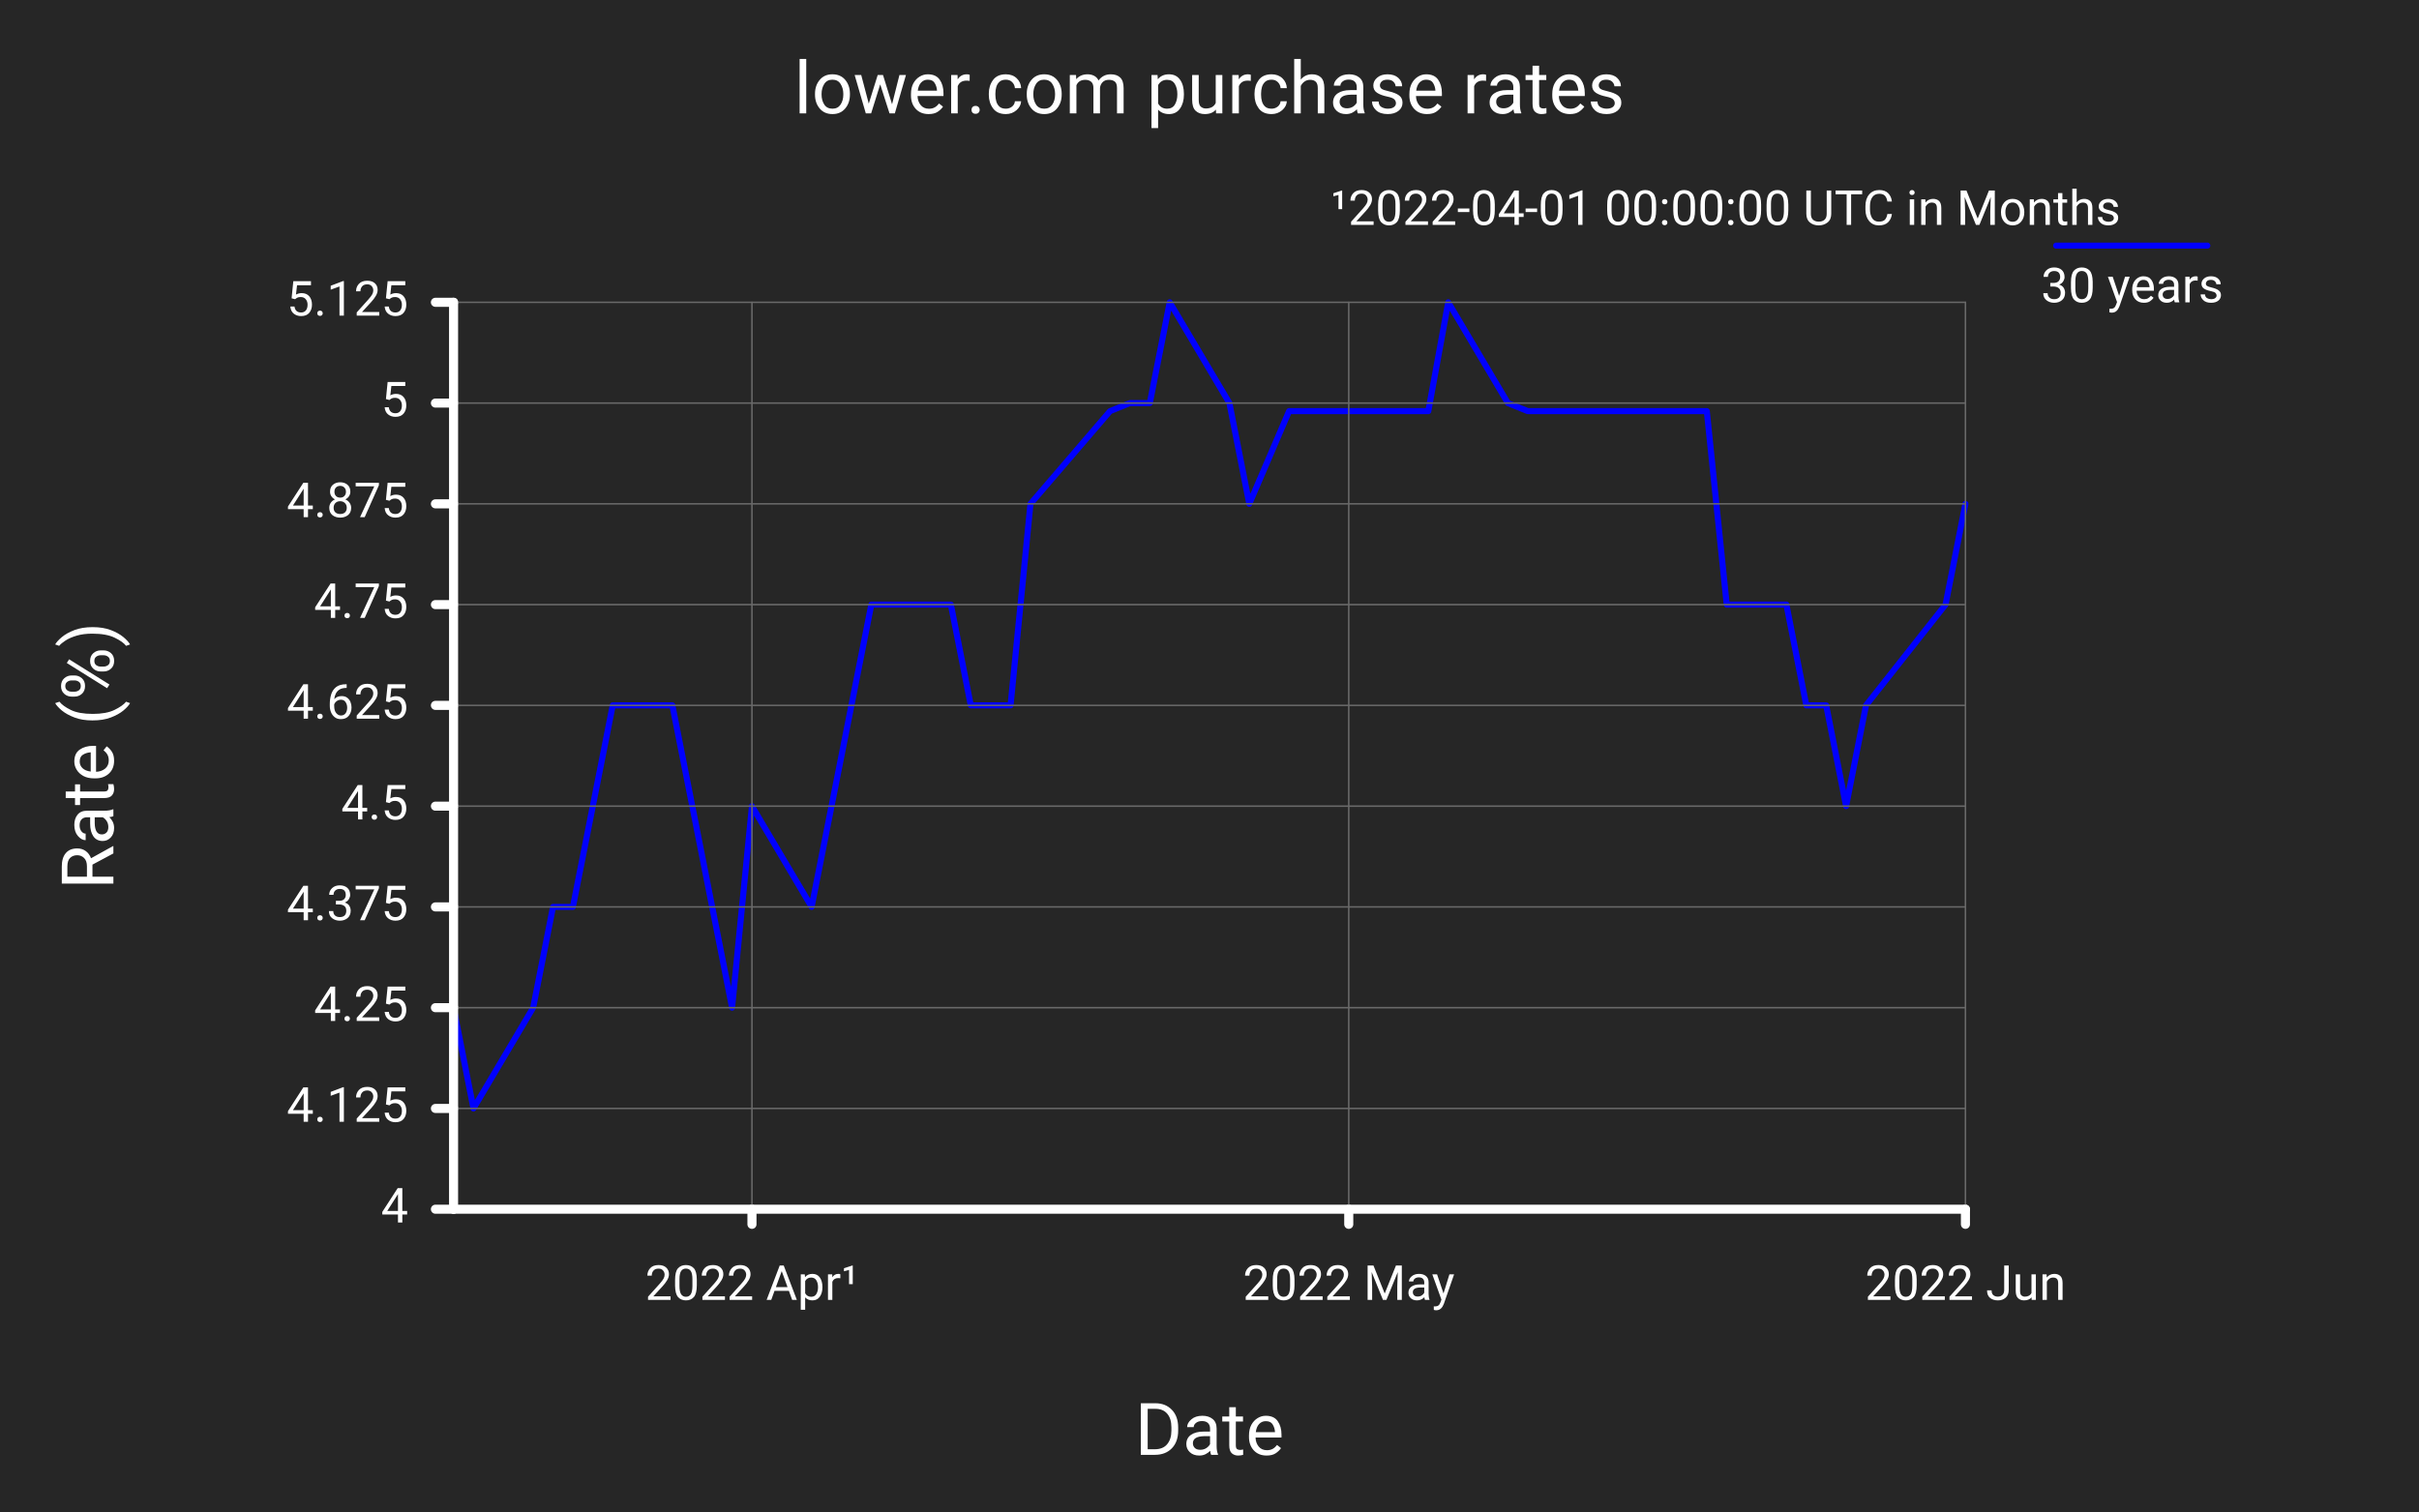
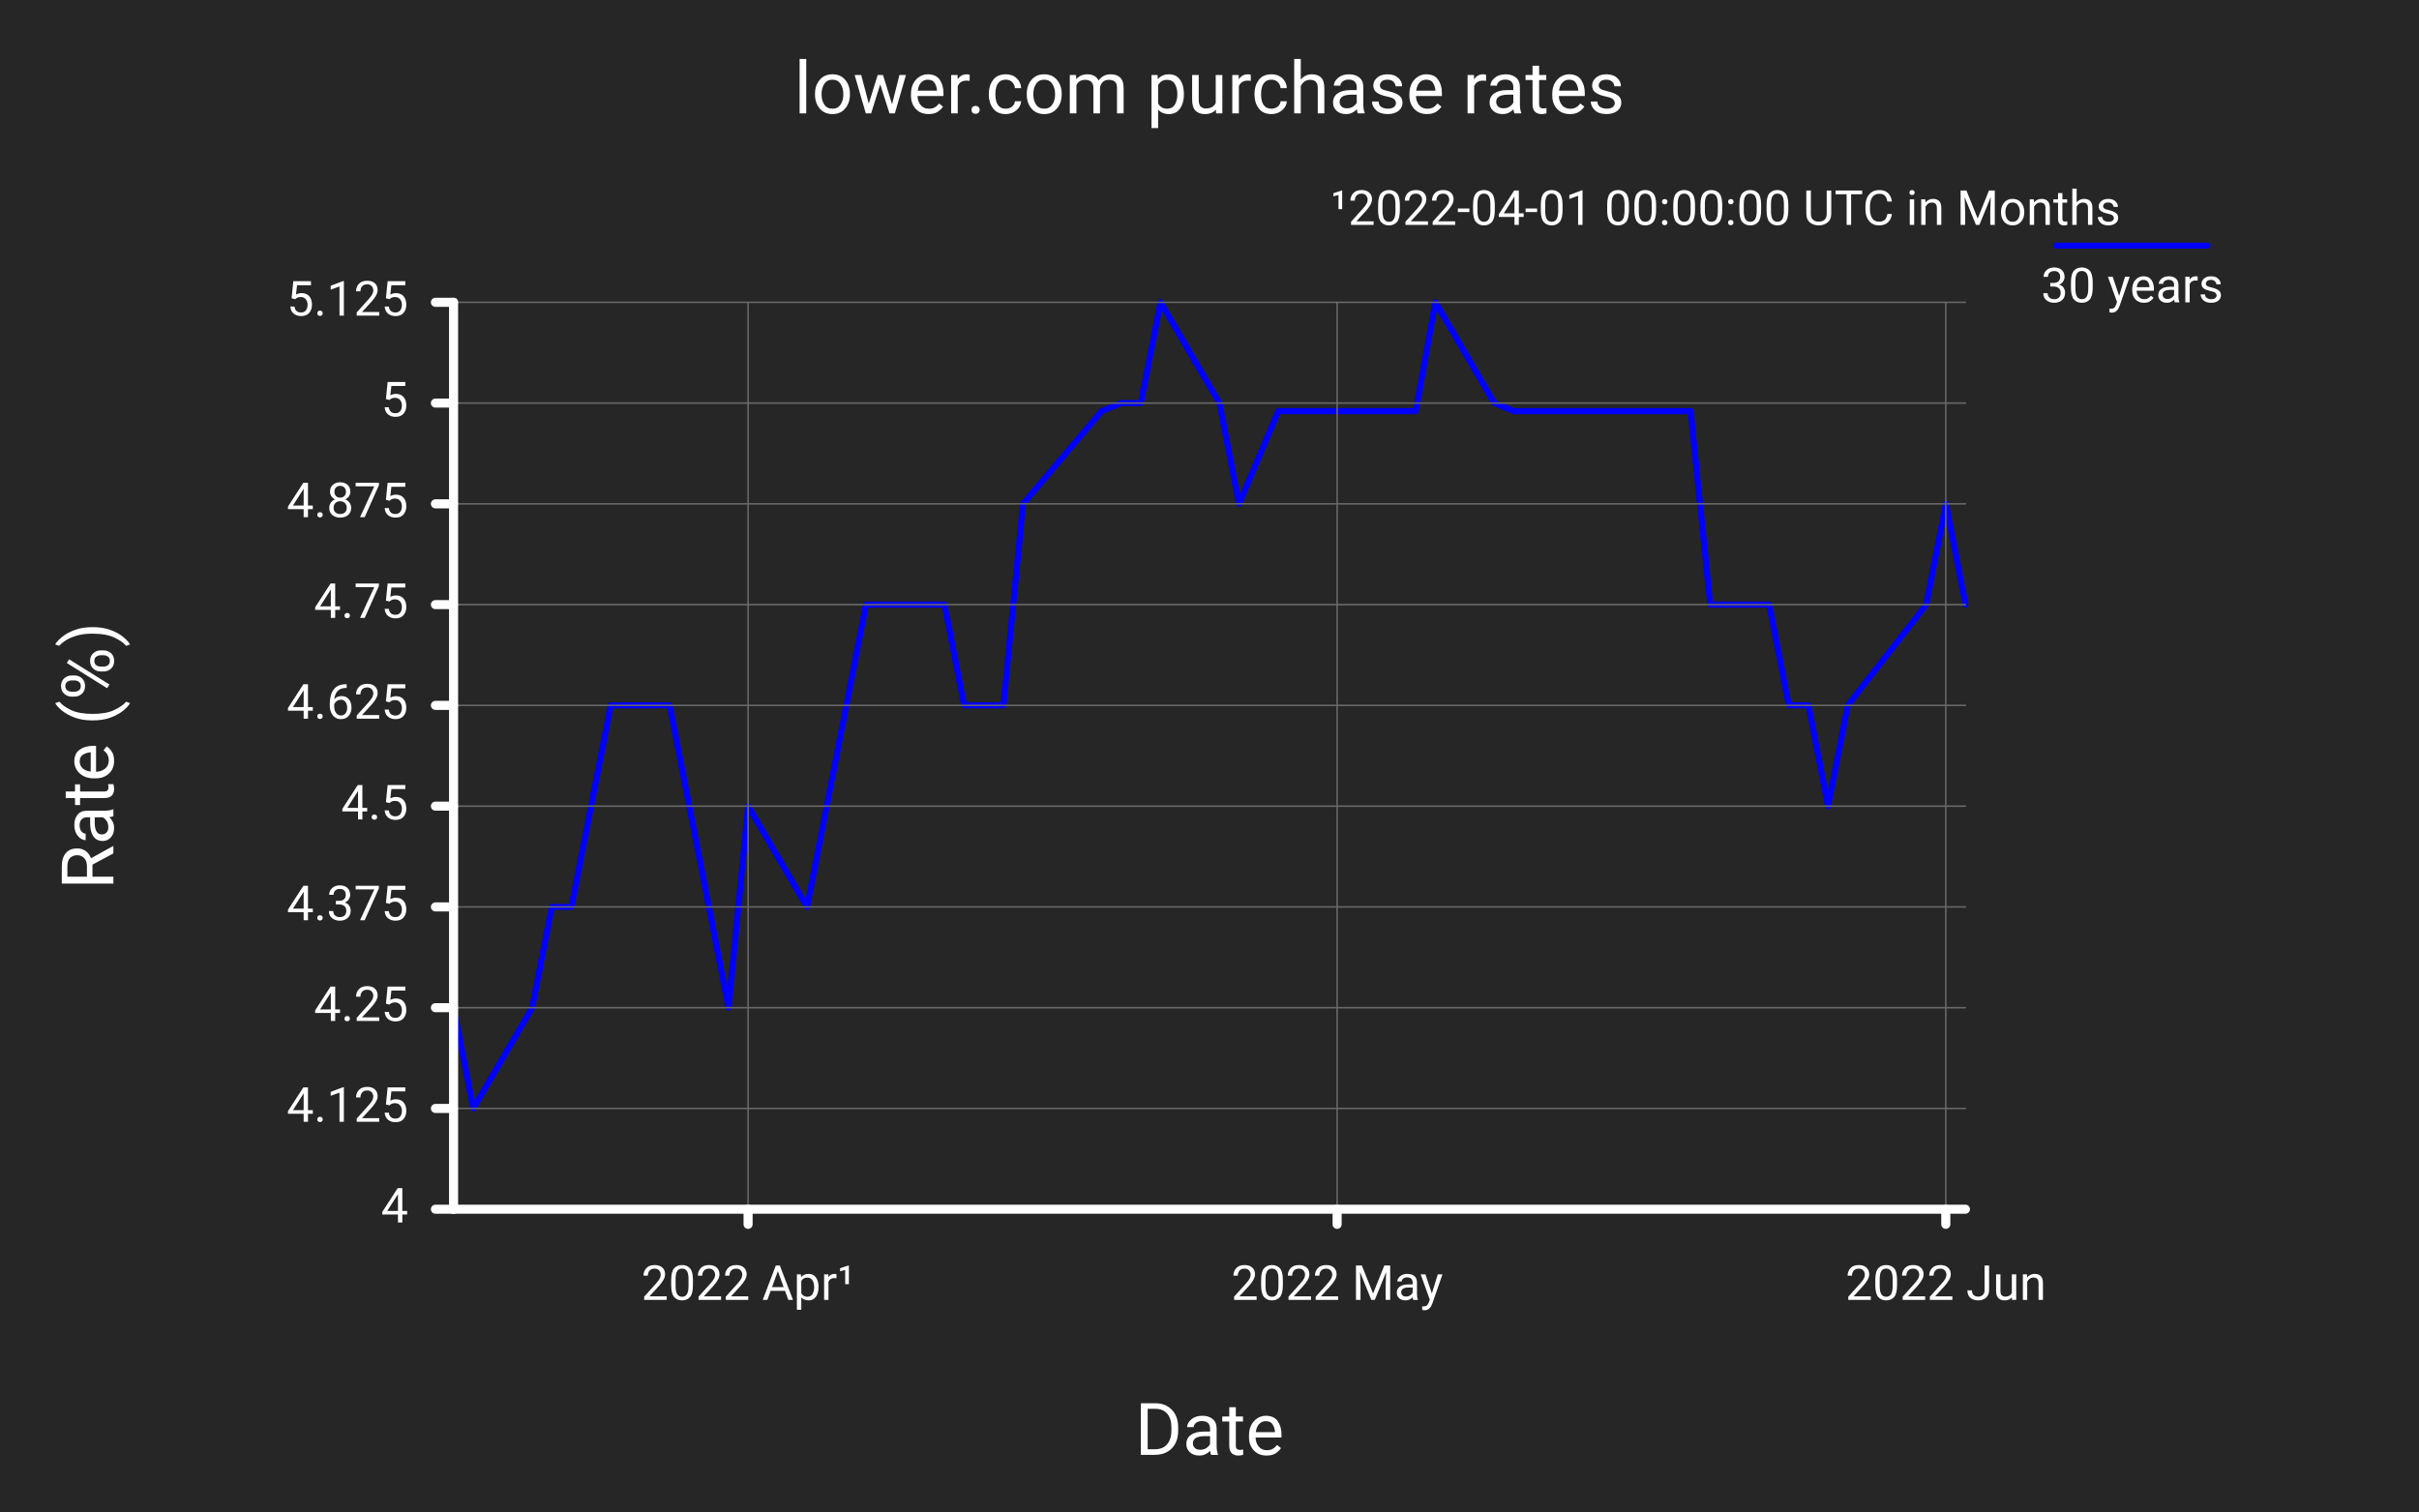
<svg xmlns="http://www.w3.org/2000/svg" class="poloto" width="800" height="500" viewBox="0 0 800 500">
  <style>.poloto{stroke-linecap:round;stroke-linejoin:round;font-family:Roboto,sans-serif;font-size:16px;}.poloto_background{fill:#262626;}.poloto_scatter{stroke-width:7}.poloto_tick_line{stroke:dimgray;stroke-width:0.5}.poloto_line{stroke-width:2}.poloto_text{fill: white;}.poloto_axis_lines{stroke: white;stroke-width:3;fill:none;stroke-dasharray:none}.poloto_title{font-size:24px;dominant-baseline:start;text-anchor:middle;}.poloto_xname{font-size:24px;dominant-baseline:start;text-anchor:middle;}.poloto_yname{font-size:24px;dominant-baseline:start;text-anchor:middle;}.poloto0stroke{stroke:blue;}.poloto1stroke{stroke:red;}.poloto2stroke{stroke:green;}.poloto3stroke{stroke:gold;}.poloto4stroke{stroke:aqua;}.poloto5stroke{stroke:lime;}.poloto6stroke{stroke:orange;}.poloto7stroke{stroke:chocolate;}.poloto0fill{fill:blue;}.poloto1fill{fill:red;}.poloto2fill{fill:green;}.poloto3fill{fill:gold;}.poloto4fill{fill:aqua;}.poloto5fill{fill:lime;}.poloto6fill{fill:orange;}.poloto7fill{fill:chocolate;}</style>
  <circle r="1e5" class="poloto_background" />
  <text class="poloto_text poloto_legend_text" x="675" y="100">30 years</text>
  <line class="poloto_line poloto_legend_icon poloto0stroke poloto0legend" stroke="black" x1="680" x2="730" y1="81.25" y2="81.25" />
-   <path class="poloto_line poloto0stroke" fill="none" stroke="black" d=" M 150.00 333.33 L 156.58 366.67 L 176.32 333.33 L 182.89 300.00 L 189.47 300.00 L 189.47 300.00 L 202.63 233.33 L 222.37 233.33 L 228.95 266.67 L 235.53 300.00 L 242.11 333.33 L 248.68 266.67 L 268.42 300.00 L 275.00 266.67 L 281.58 233.33 L 288.16 200.00 L 294.74 200.00 L 314.47 200.00 L 321.05 233.33 L 327.63 233.33 L 334.21 233.33 L 340.79 166.67 L 367.11 136.00 L 373.68 133.33 L 380.26 133.33 L 386.84 100.00 L 406.58 133.33 L 413.16 166.67 L 426.32 136.00 L 432.89 136.00 L 452.63 136.00 L 459.21 136.00 L 465.79 136.00 L 472.37 136.00 L 478.95 100.00 L 498.68 133.33 L 505.26 136.00 L 505.26 136.00 L 511.84 136.00 L 518.42 136.00 L 525.00 136.00 L 544.74 136.00 L 551.32 136.00 L 557.89 136.00 L 557.89 136.00 L 564.47 136.00 L 571.05 200.00 L 590.79 200.00 L 597.37 233.33 L 603.95 233.33 L 610.53 266.67 L 617.11 233.33 L 643.42 200.00 L 650.00 166.67" />
+   <path class="poloto_line poloto0stroke" fill="none" stroke="black" d=" M 150.00 333.33 L 156.49 366.67 L 175.97 333.33 L 182.47 300.00 L 188.96 300.00 L 188.96 300.00 L 201.95 233.33 L 221.43 233.33 L 227.92 266.67 L 234.42 300.00 L 240.91 333.33 L 247.40 266.67 L 266.88 300.00 L 273.38 266.67 L 279.87 233.33 L 286.36 200.00 L 292.86 200.00 L 312.34 200.00 L 318.83 233.33 L 325.32 233.33 L 331.82 233.33 L 338.31 166.67 L 364.29 136.00 L 370.78 133.33 L 377.27 133.33 L 383.77 100.00 L 403.25 133.33 L 409.74 166.67 L 422.73 136.00 L 429.22 136.00 L 448.70 136.00 L 455.19 136.00 L 461.69 136.00 L 468.18 136.00 L 474.68 100.00 L 494.16 133.33 L 500.65 136.00 L 500.65 136.00 L 507.14 136.00 L 513.64 136.00 L 520.13 136.00 L 539.61 136.00 L 546.10 136.00 L 552.60 136.00 L 552.60 136.00 L 559.09 136.00 L 565.58 200.00 L 585.06 200.00 L 591.56 233.33 L 598.05 233.33 L 604.55 266.67 L 611.04 233.33 L 637.01 200.00 L 643.51 166.67 L 650.00 200.00" />
  <text class="poloto_labels poloto_text poloto_title" x="400" y="37.5">lower.com purchase rates</text>
  <text class="poloto_labels poloto_text poloto_xname" x="400" y="481.25">Date</text>
  <text class="poloto_labels poloto_text poloto_yname" transform="rotate(-90,37.5,250)" x="37.5" y="250">Rate (%)</text>
  <text class="poloto_tick_labels poloto_text" dominant-baseline="middle" text-anchor="start" x="150" y="70" />
  <line class="poloto_axis_lines" stroke="black" x1="150" x2="144" y1="400" y2="400" />
  <line class="poloto_tick_line" stroke="black" x1="150" x2="650" y1="400" y2="400" />
  <text class="poloto_tick_labels poloto_text" dominant-baseline="middle" text-anchor="end" x="135" y="400">4</text>
  <line class="poloto_axis_lines" stroke="black" x1="150" x2="144" y1="366.667" y2="366.667" />
  <line class="poloto_tick_line" stroke="black" x1="150" x2="650" y1="366.667" y2="366.667" />
  <text class="poloto_tick_labels poloto_text" dominant-baseline="middle" text-anchor="end" x="135" y="366.667">4.125</text>
  <line class="poloto_axis_lines" stroke="black" x1="150" x2="144" y1="333.333" y2="333.333" />
  <line class="poloto_tick_line" stroke="black" x1="150" x2="650" y1="333.333" y2="333.333" />
  <text class="poloto_tick_labels poloto_text" dominant-baseline="middle" text-anchor="end" x="135" y="333.333">4.25</text>
  <line class="poloto_axis_lines" stroke="black" x1="150" x2="144" y1="300" y2="300" />
  <line class="poloto_tick_line" stroke="black" x1="150" x2="650" y1="300" y2="300" />
  <text class="poloto_tick_labels poloto_text" dominant-baseline="middle" text-anchor="end" x="135" y="300">4.375</text>
  <line class="poloto_axis_lines" stroke="black" x1="150" x2="144" y1="266.667" y2="266.667" />
  <line class="poloto_tick_line" stroke="black" x1="150" x2="650" y1="266.667" y2="266.667" />
  <text class="poloto_tick_labels poloto_text" dominant-baseline="middle" text-anchor="end" x="135" y="266.667">4.5</text>
  <line class="poloto_axis_lines" stroke="black" x1="150" x2="144" y1="233.333" y2="233.333" />
  <line class="poloto_tick_line" stroke="black" x1="150" x2="650" y1="233.333" y2="233.333" />
  <text class="poloto_tick_labels poloto_text" dominant-baseline="middle" text-anchor="end" x="135" y="233.333">4.625</text>
  <line class="poloto_axis_lines" stroke="black" x1="150" x2="144" y1="200" y2="200" />
  <line class="poloto_tick_line" stroke="black" x1="150" x2="650" y1="200" y2="200" />
  <text class="poloto_tick_labels poloto_text" dominant-baseline="middle" text-anchor="end" x="135" y="200">4.75</text>
  <line class="poloto_axis_lines" stroke="black" x1="150" x2="144" y1="166.667" y2="166.667" />
  <line class="poloto_tick_line" stroke="black" x1="150" x2="650" y1="166.667" y2="166.667" />
  <text class="poloto_tick_labels poloto_text" dominant-baseline="middle" text-anchor="end" x="135" y="166.667">4.875</text>
  <line class="poloto_axis_lines" stroke="black" x1="150" x2="144" y1="133.333" y2="133.333" />
  <line class="poloto_tick_line" stroke="black" x1="150" x2="650" y1="133.333" y2="133.333" />
  <text class="poloto_tick_labels poloto_text" dominant-baseline="middle" text-anchor="end" x="135" y="133.333">5</text>
  <line class="poloto_axis_lines" stroke="black" x1="150" x2="144" y1="100" y2="100" />
  <line class="poloto_tick_line" stroke="black" x1="150" x2="650" y1="100" y2="100" />
  <text class="poloto_tick_labels poloto_text" dominant-baseline="middle" text-anchor="end" x="135" y="100">5.125</text>
  <text class="poloto_tick_labels poloto_text" dominant-baseline="middle" text-anchor="start" x="440" y="70">¹2022-04-01 00:00:00 UTC in Months</text>
-   <line class="poloto_axis_lines" stroke="black" x1="248.684" x2="248.684" y1="400" y2="405" />
-   <line class="poloto_tick_line" stroke="black" x1="248.684" x2="248.684" y1="400" y2="100" />
-   <text class="poloto_tick_labels poloto_text" dominant-baseline="start" text-anchor="middle" x="248.684" y="430">2022 Apr¹</text>
-   <line class="poloto_axis_lines" stroke="black" x1="446.053" x2="446.053" y1="400" y2="405" />
-   <line class="poloto_tick_line" stroke="black" x1="446.053" x2="446.053" y1="400" y2="100" />
-   <text class="poloto_tick_labels poloto_text" dominant-baseline="start" text-anchor="middle" x="446.053" y="430">2022 May</text>
-   <line class="poloto_axis_lines" stroke="black" x1="650" x2="650" y1="400" y2="405" />
-   <line class="poloto_tick_line" stroke="black" x1="650" x2="650" y1="400" y2="100" />
-   <text class="poloto_tick_labels poloto_text" dominant-baseline="start" text-anchor="middle" x="650" y="430">2022 Jun</text>
+   <line class="poloto_axis_lines" stroke="black" x1="247.403" x2="247.403" y1="400" y2="405" />
+   <line class="poloto_tick_line" stroke="black" x1="247.403" x2="247.403" y1="400" y2="100" />
+   <text class="poloto_tick_labels poloto_text" dominant-baseline="start" text-anchor="middle" x="247.403" y="430">2022 Apr¹</text>
+   <line class="poloto_axis_lines" stroke="black" x1="442.208" x2="442.208" y1="400" y2="405" />
+   <line class="poloto_tick_line" stroke="black" x1="442.208" x2="442.208" y1="400" y2="100" />
+   <text class="poloto_tick_labels poloto_text" dominant-baseline="start" text-anchor="middle" x="442.208" y="430">2022 May</text>
+   <line class="poloto_axis_lines" stroke="black" x1="643.506" x2="643.506" y1="400" y2="405" />
+   <line class="poloto_tick_line" stroke="black" x1="643.506" x2="643.506" y1="400" y2="100" />
+   <text class="poloto_tick_labels poloto_text" dominant-baseline="start" text-anchor="middle" x="643.506" y="430">2022 Jun</text>
  <path stroke="black" fill="none" class="poloto_axis_lines" d=" M 150 400 L 650 400" />
  <path stroke="black" fill="none" class="poloto_axis_lines" d=" M 150 400 L 150 100" />
</svg>
